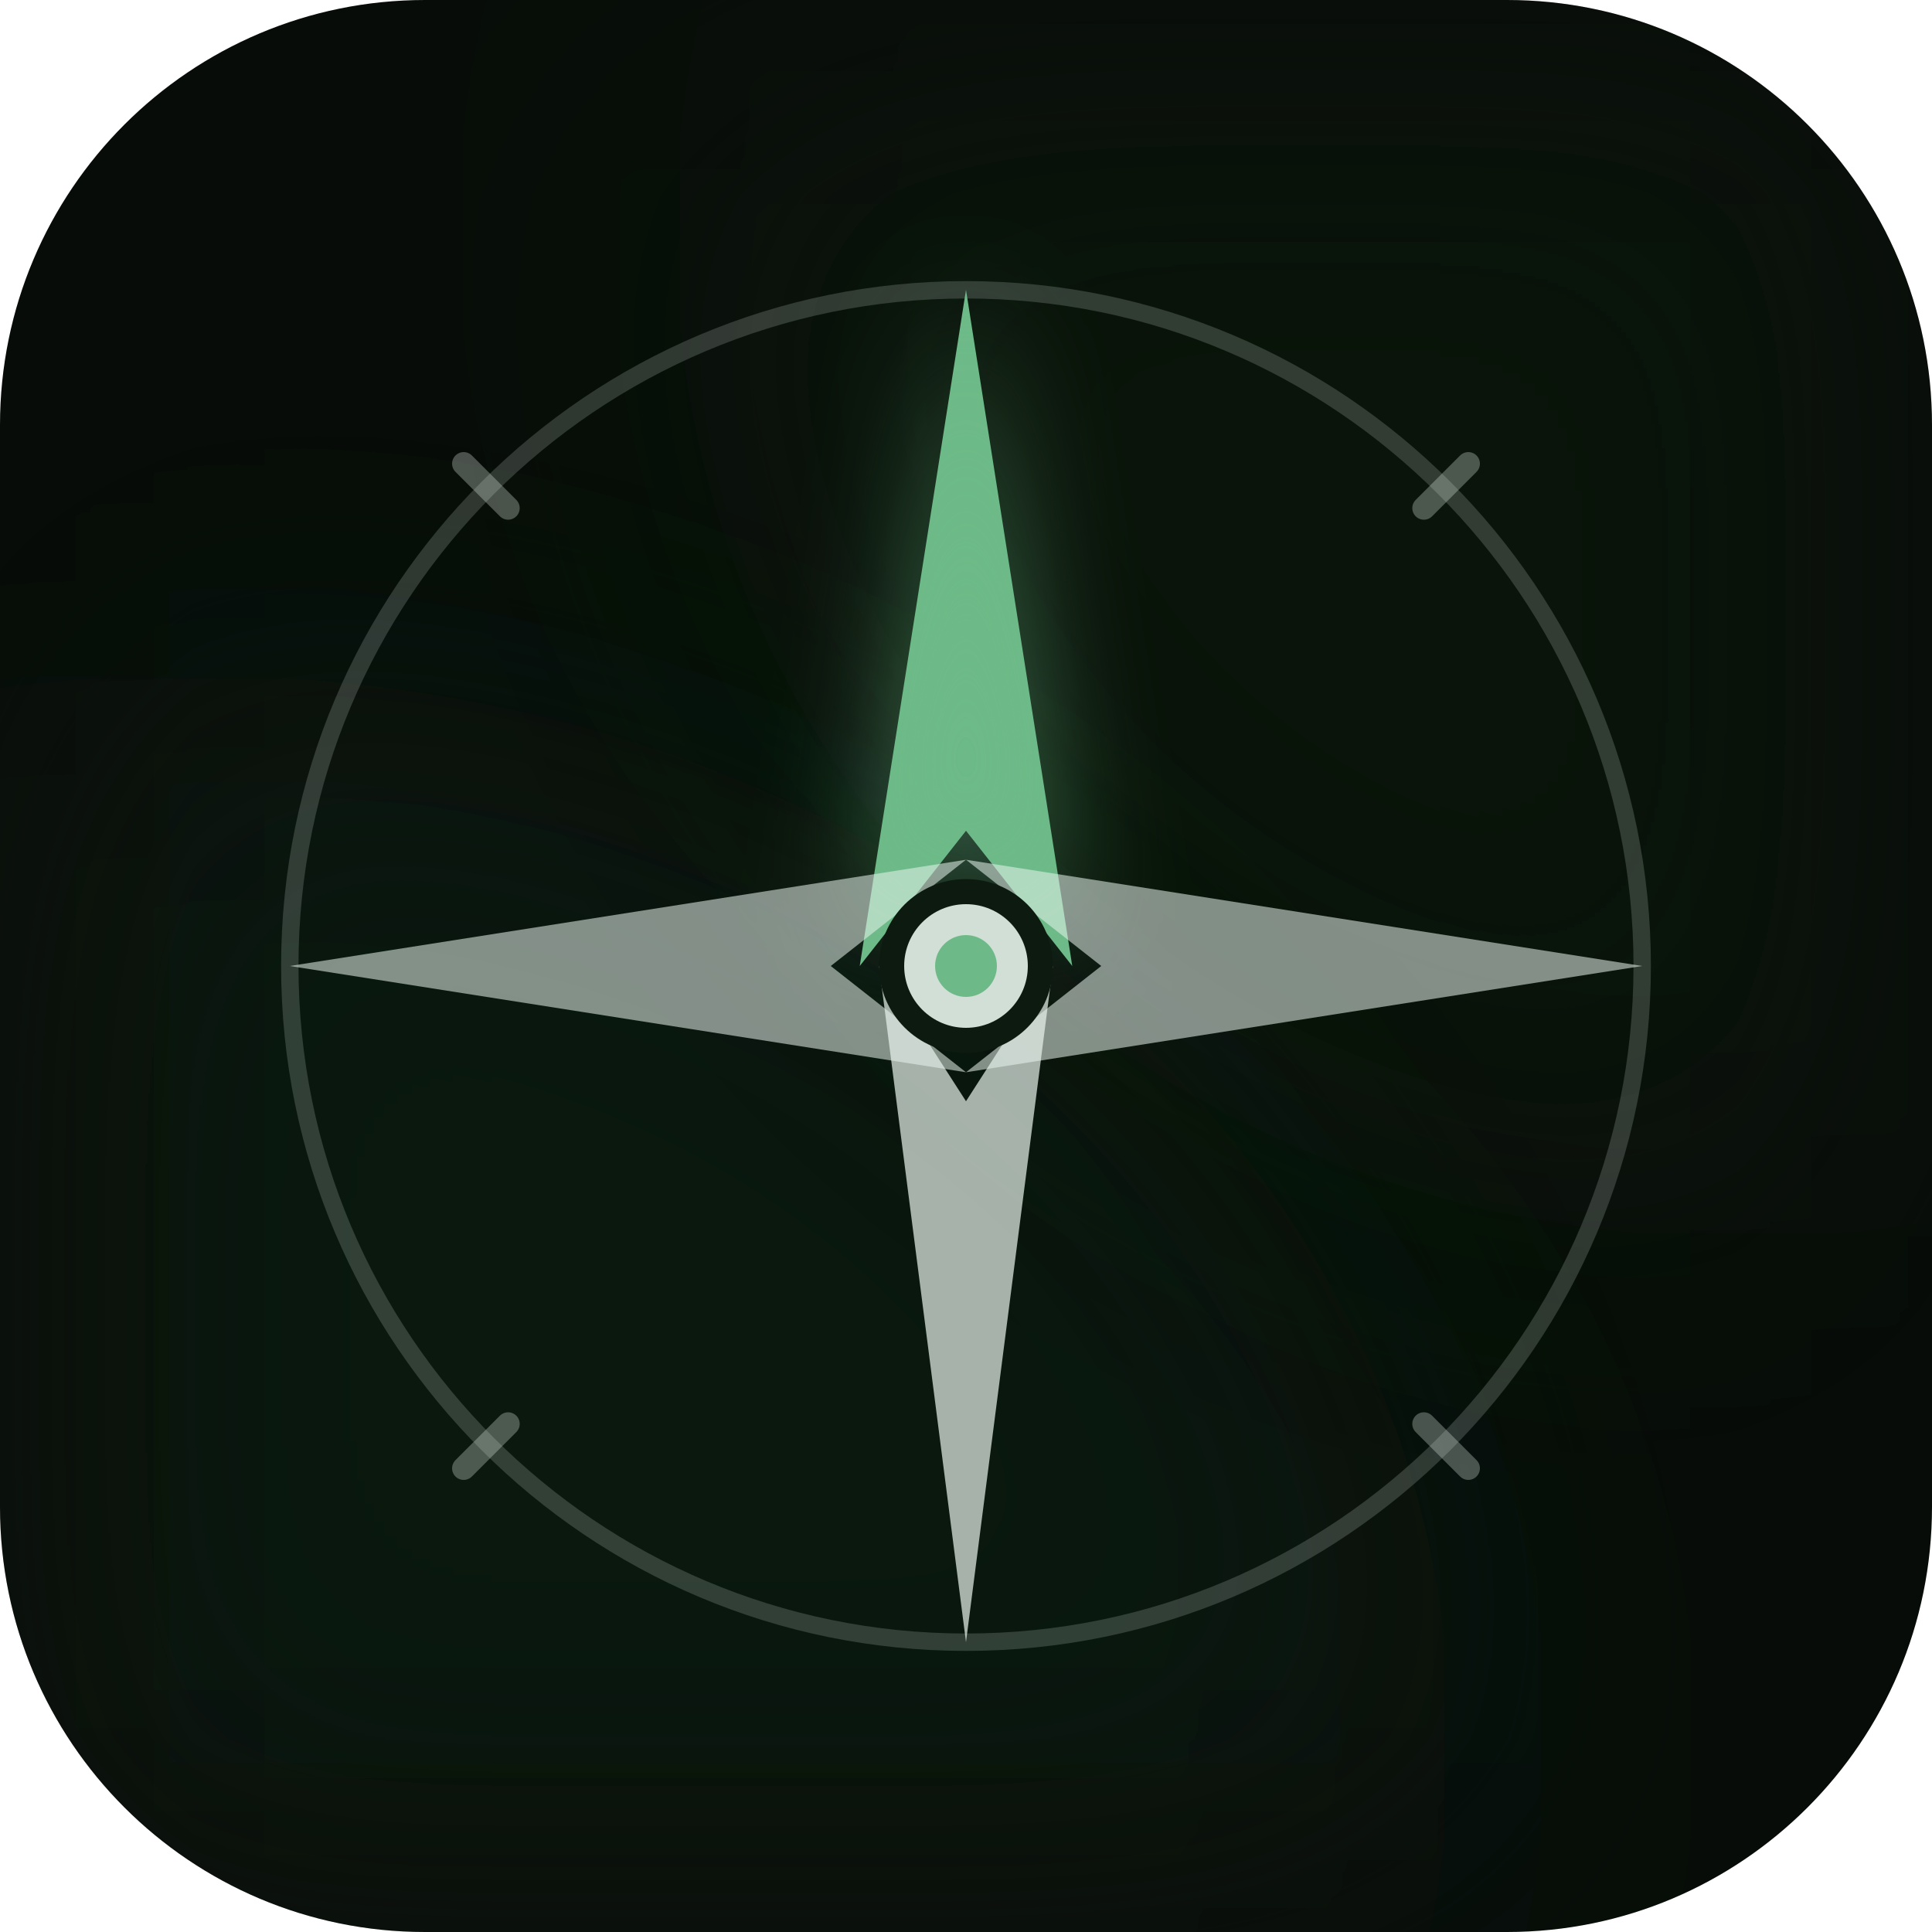
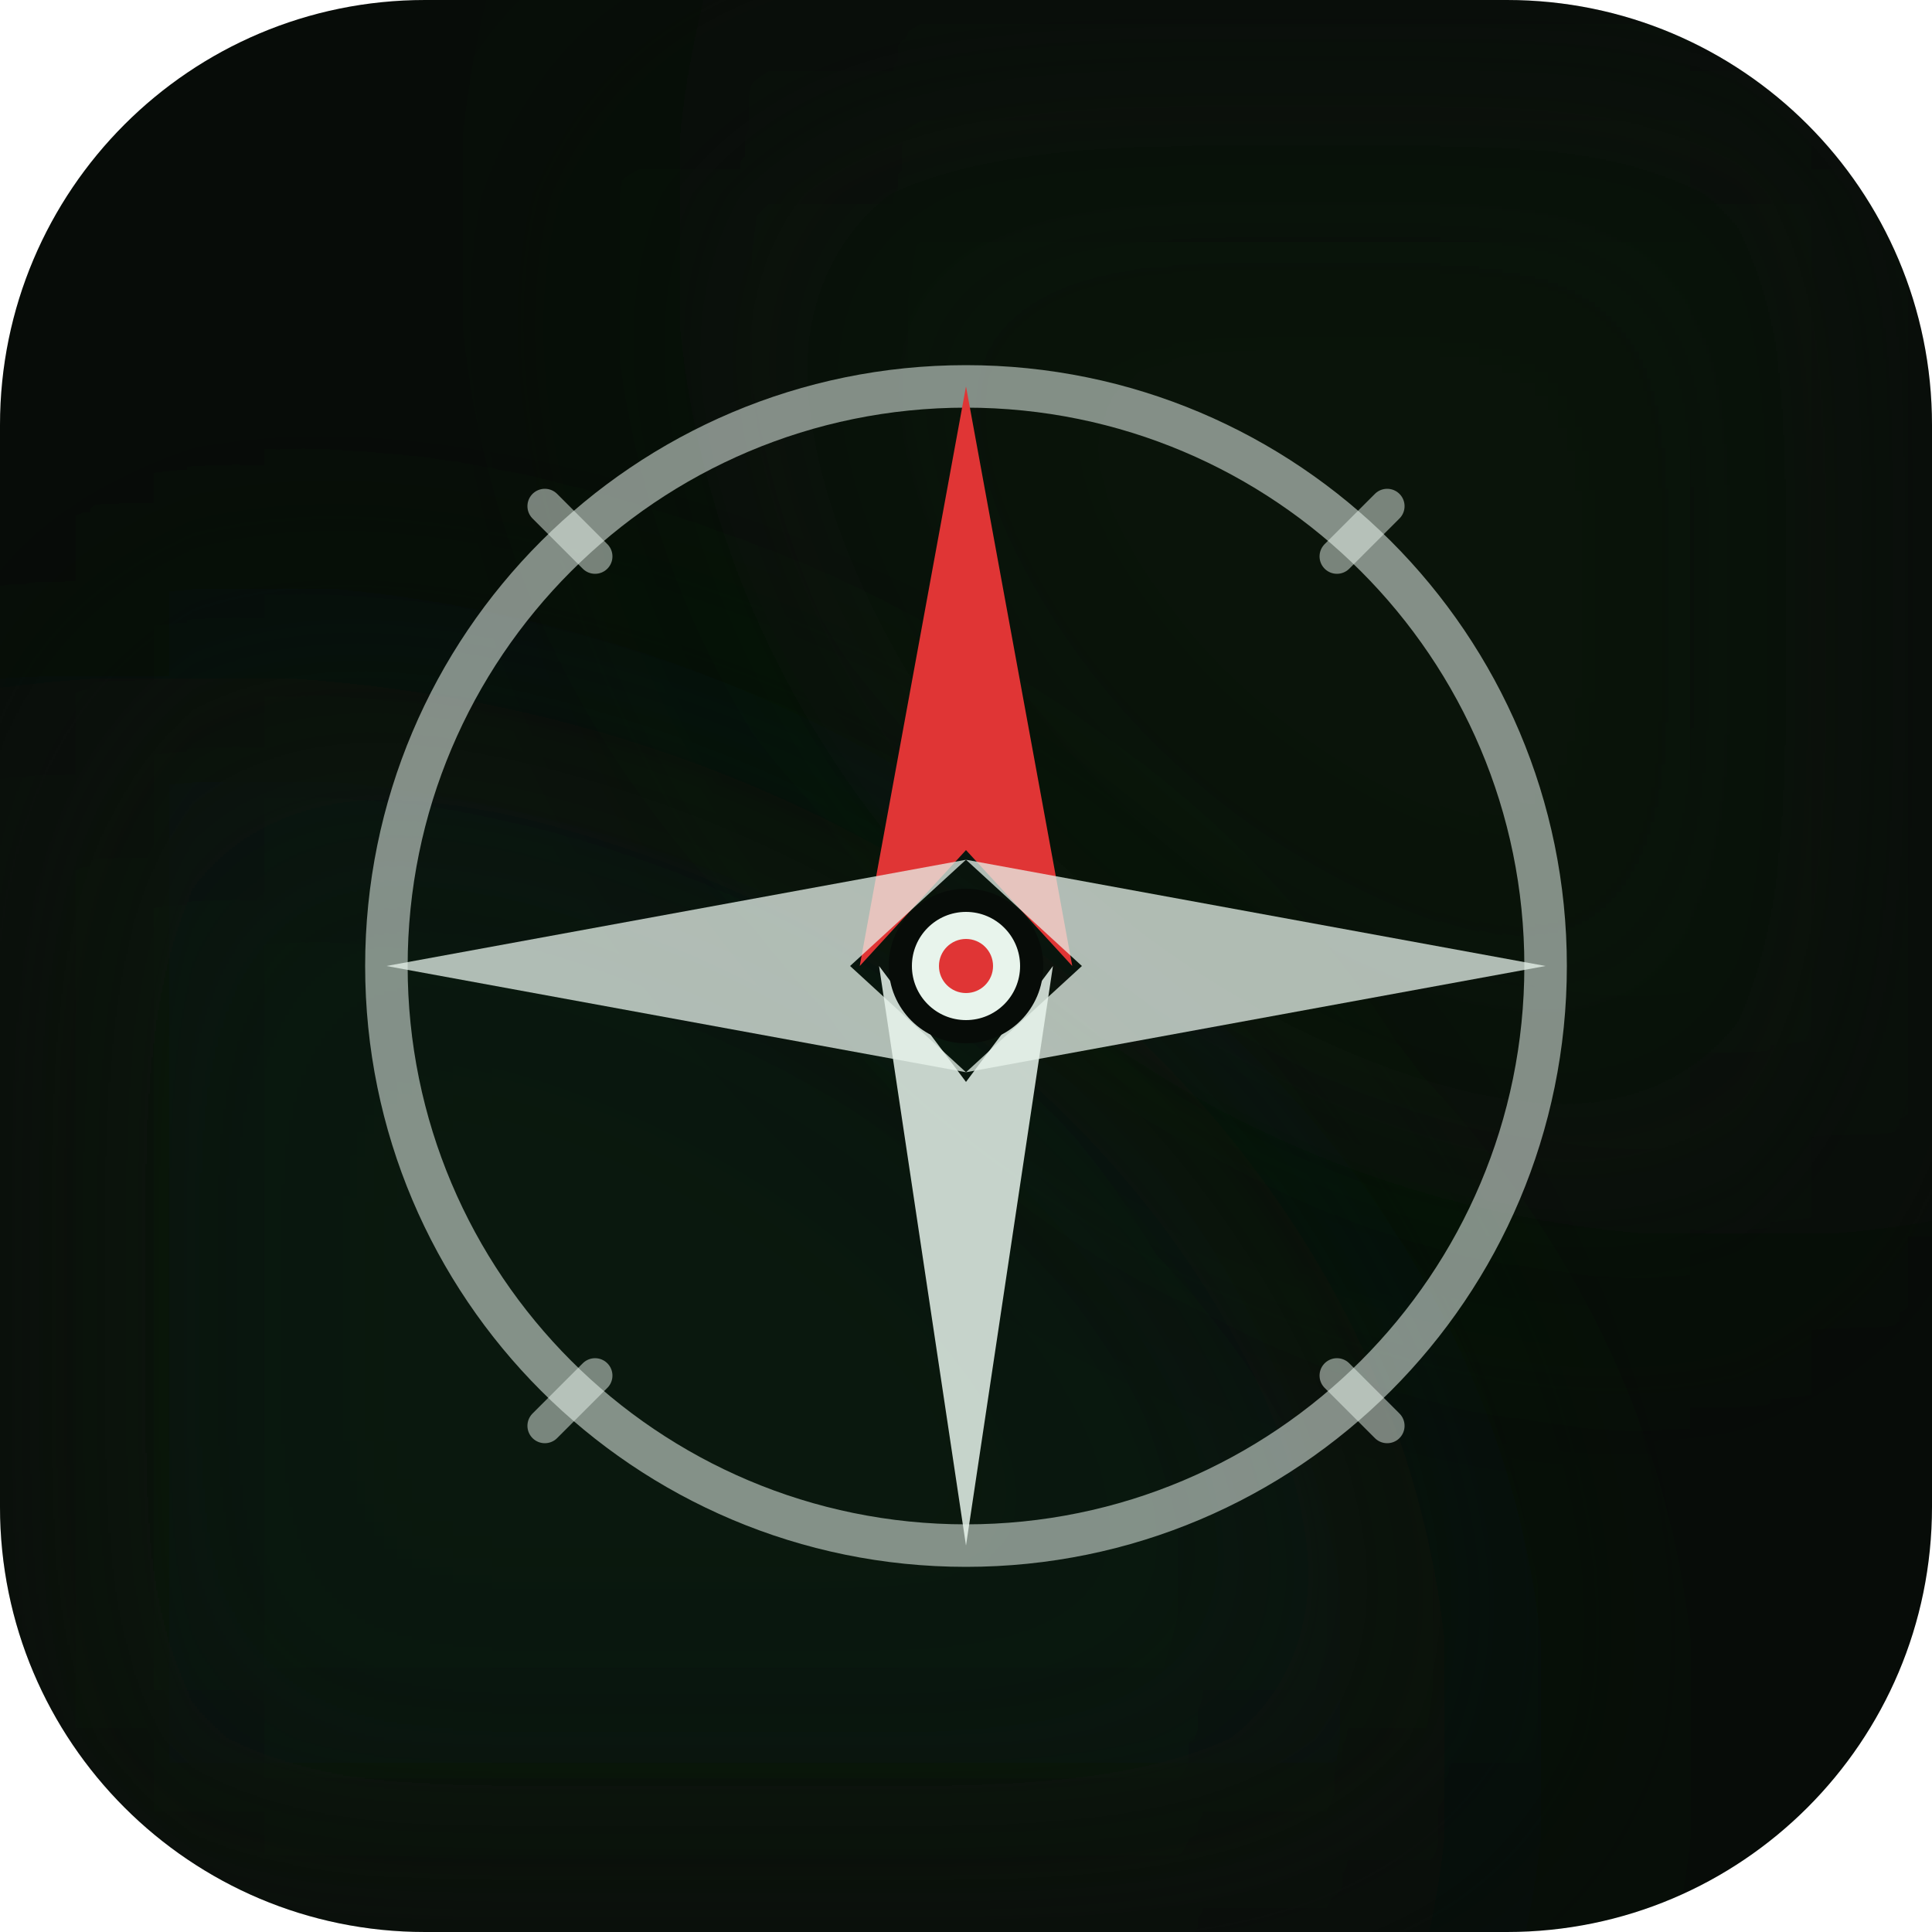
<svg xmlns="http://www.w3.org/2000/svg" viewBox="0 0 100 100">
  <defs>
    <filter id="bg-glow" x="-80%" y="-80%" width="260%" height="260%">
      <feGaussianBlur stdDeviation="18" />
-     </filter>
-     <filter id="point-glow" x="-60%" y="-60%" width="220%" height="220%">
-       <feGaussianBlur stdDeviation="3" />
    </filter>
    <clipPath id="clip">
      <rect width="100" height="100" rx="22" />
    </clipPath>
  </defs>
  <rect width="100" height="100" rx="22" fill="#070c08" />
  <g clip-path="url(#clip)">
    <ellipse cx="10" cy="90" rx="65" ry="55" fill="#0f2816" opacity="0.45" filter="url(#bg-glow)" />
    <ellipse cx="90" cy="12" rx="55" ry="52" fill="#112011" opacity="0.35" filter="url(#bg-glow)" />
  </g>
-   <circle cx="50" cy="50" r="35" fill="none" stroke="#e8f4ec" stroke-width="0.9" opacity="0.18" />
-   <line x1="73.7" y1="26.3" x2="76.0" y2="24.0" stroke="#e8f4ec" stroke-width="1.2" opacity="0.3" stroke-linecap="round" />
-   <line x1="73.7" y1="73.7" x2="76.0" y2="76.0" stroke="#e8f4ec" stroke-width="1.2" opacity="0.3" stroke-linecap="round" />
-   <line x1="26.3" y1="73.7" x2="24.0" y2="76.0" stroke="#e8f4ec" stroke-width="1.2" opacity="0.3" stroke-linecap="round" />
-   <line x1="26.3" y1="26.3" x2="24.0" y2="24.0" stroke="#e8f4ec" stroke-width="1.2" opacity="0.3" stroke-linecap="round" />
-   <path d="M50 15 L55.5 50 L50 43 L44.5 50 Z" fill="#6dba88" />
-   <path d="M50 15 L55.5 50 L50 43 L44.5 50 Z" fill="#6dba88" filter="url(#point-glow)" opacity="0.5" />
-   <path d="M50 85 L54.5 50 L50 57 L45.5 50 Z" fill="#e8f4ec" opacity="0.7" />
-   <path d="M85 50 L50 44.5 L57 50 L50 55.5 Z" fill="#e8f4ec" opacity="0.55" />
-   <path d="M15 50 L50 55.5 L43 50 L50 44.5 Z" fill="#e8f4ec" opacity="0.55" />
-   <circle cx="50" cy="50" r="4.5" fill="#0d1a0f" />
-   <circle cx="50" cy="50" r="3.2" fill="#e8f4ec" opacity="0.9" />
-   <circle cx="50" cy="50" r="1.6" fill="#6dba88" />
+   <circle cx="50" cy="50" r="30" fill="none" stroke="#e8f4ec" stroke-width="2.2" opacity="0.55" />
+   <line x1="69.2" y1="28.8" x2="71.8" y2="26.2" stroke="#e8f4ec" stroke-width="1.8" opacity="0.5" stroke-linecap="round" />
+   <line x1="71.8" y1="73.8" x2="69.2" y2="71.2" stroke="#e8f4ec" stroke-width="1.8" opacity="0.5" stroke-linecap="round" />
+   <line x1="30.8" y1="71.2" x2="28.2" y2="73.8" stroke="#e8f4ec" stroke-width="1.8" opacity="0.5" stroke-linecap="round" />
+   <line x1="28.2" y1="26.2" x2="30.8" y2="28.8" stroke="#e8f4ec" stroke-width="1.8" opacity="0.5" stroke-linecap="round" />
+   <path d="M50 20 L55.5 50 L50 44 L44.5 50 Z" fill="#e03535" />
+   <path d="M50 80 L54.5 50 L50 56 L45.5 50 Z" fill="#e8f4ec" opacity="0.85" />
+   <path d="M80 50 L50 44.5 L56 50 L50 55.5 Z" fill="#e8f4ec" opacity="0.75" />
+   <path d="M20 50 L50 55.5 L44 50 L50 44.5 Z" fill="#e8f4ec" opacity="0.75" />
+   <circle cx="50" cy="50" r="4" fill="#070c08" />
+   <circle cx="50" cy="50" r="2.8" fill="#e8f4ec" />
+   <circle cx="50" cy="50" r="1.4" fill="#e03535" />
</svg>
